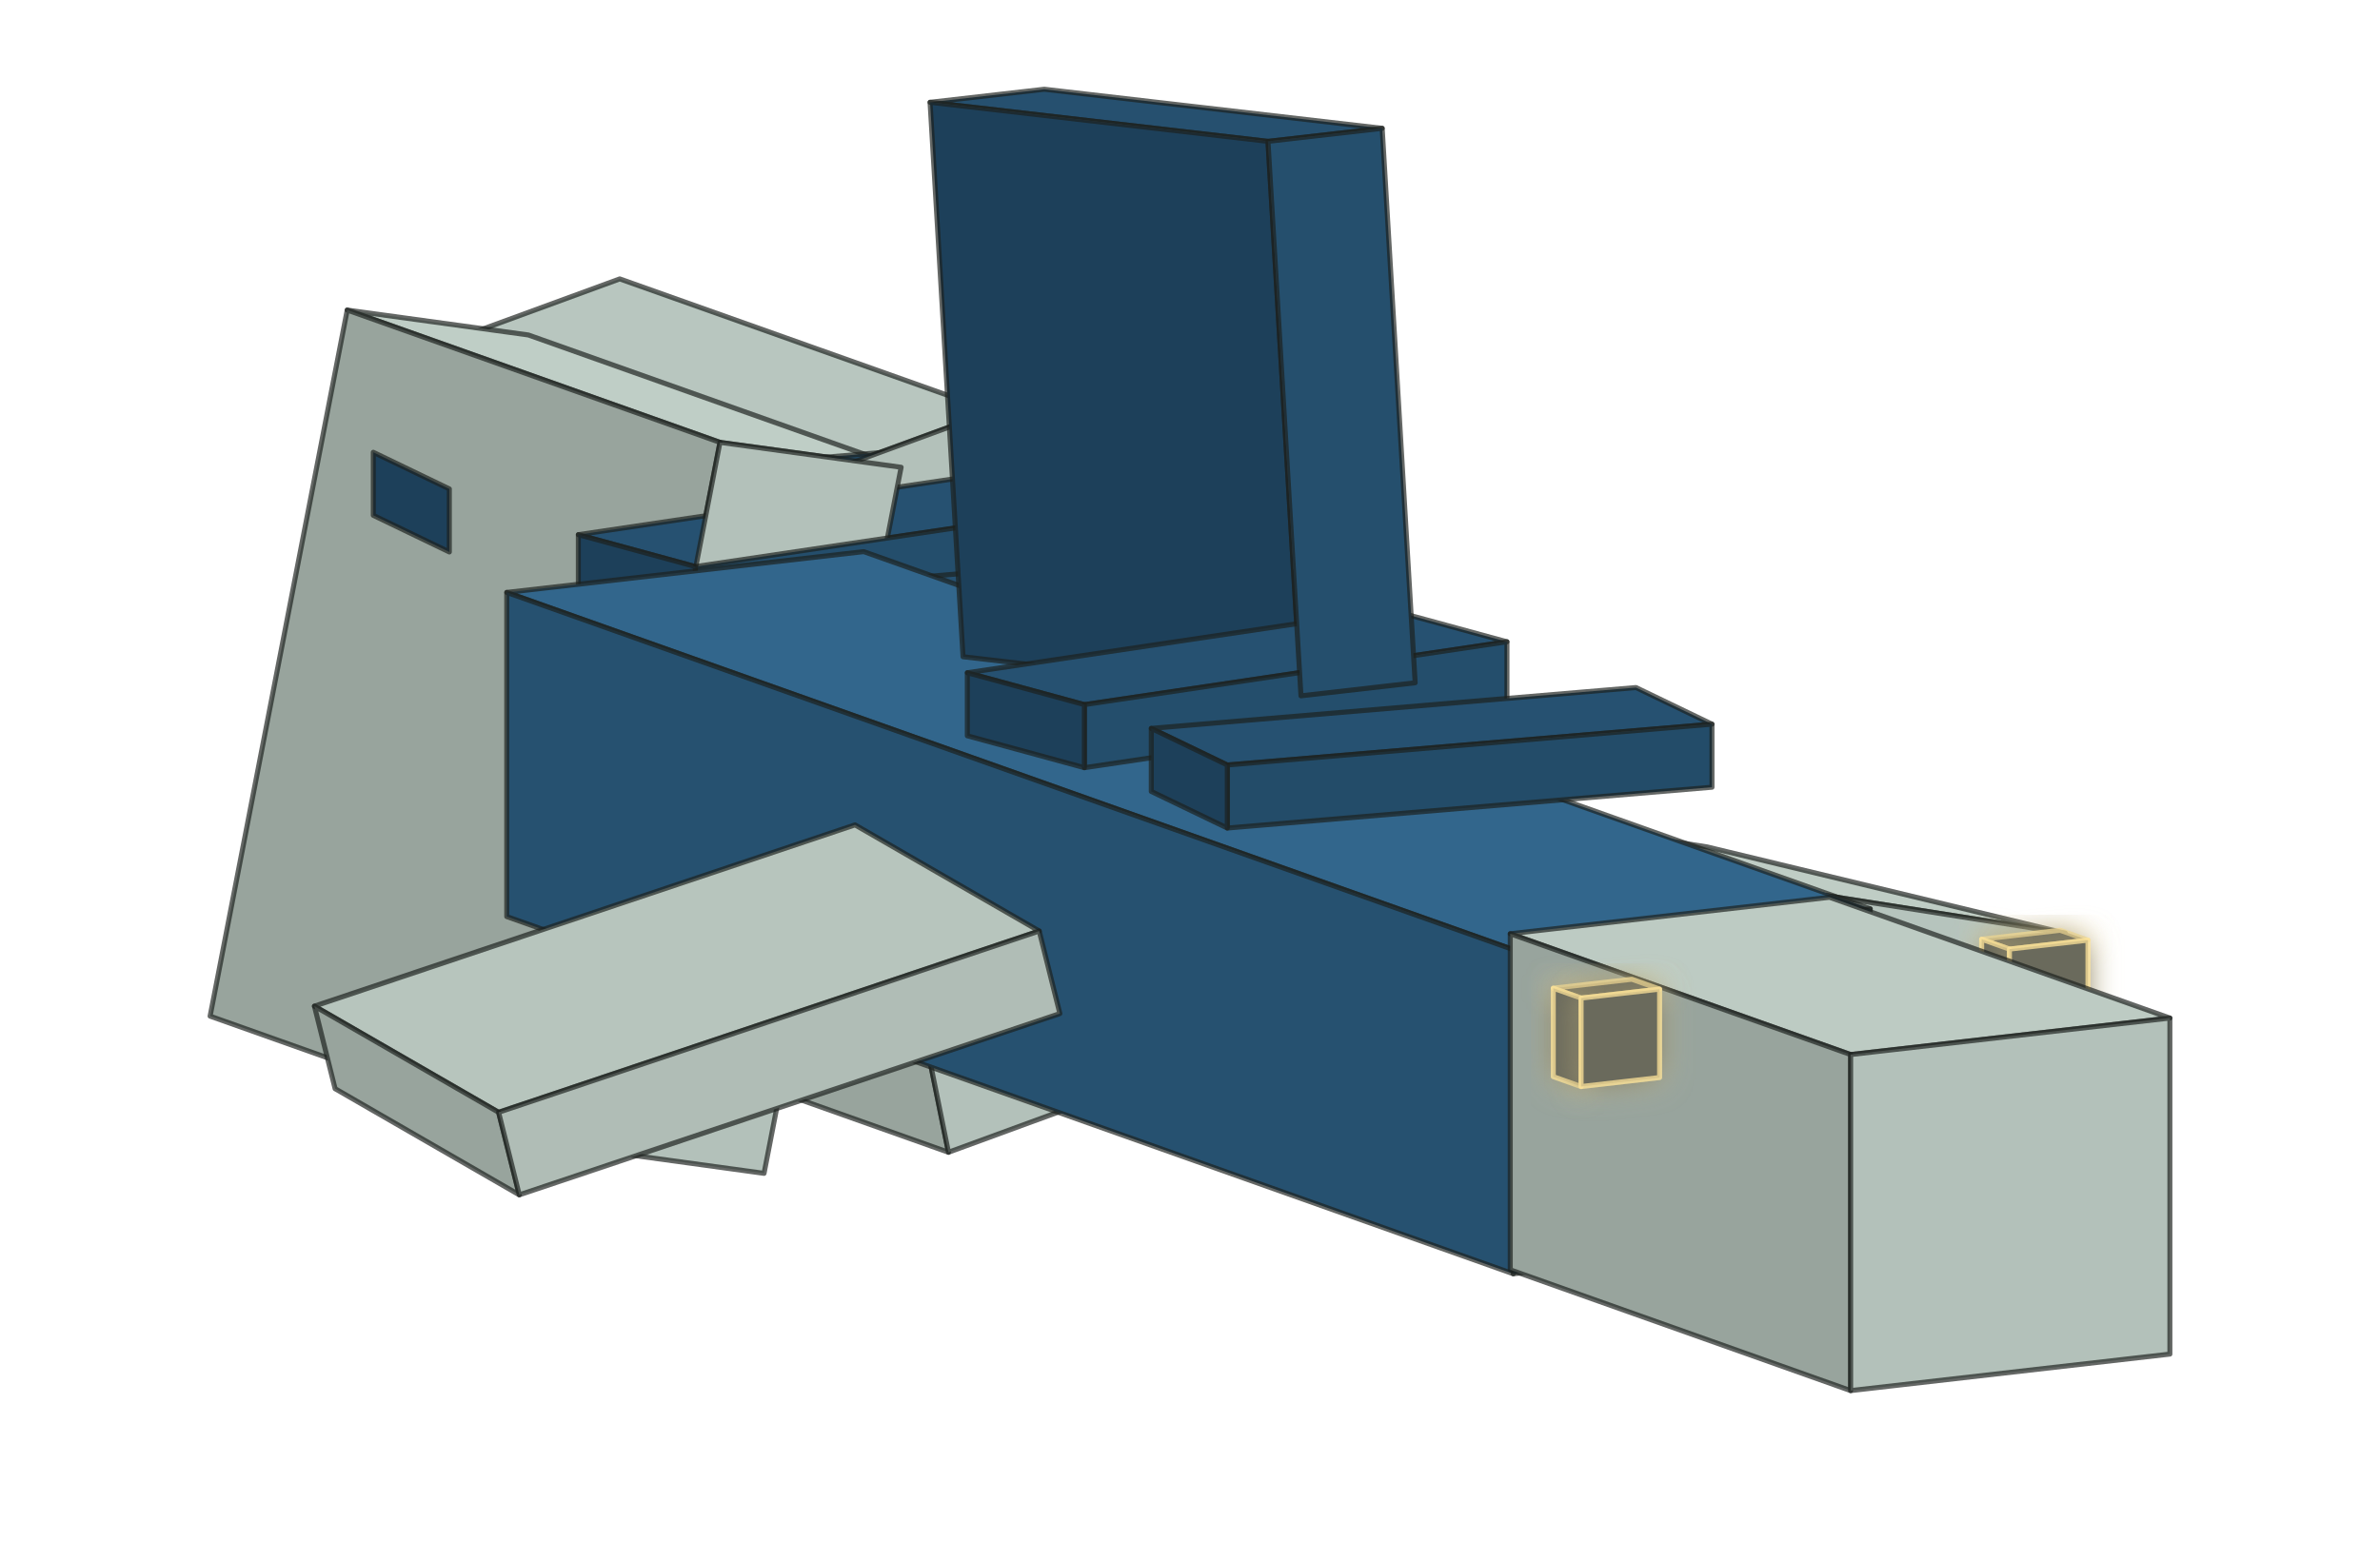
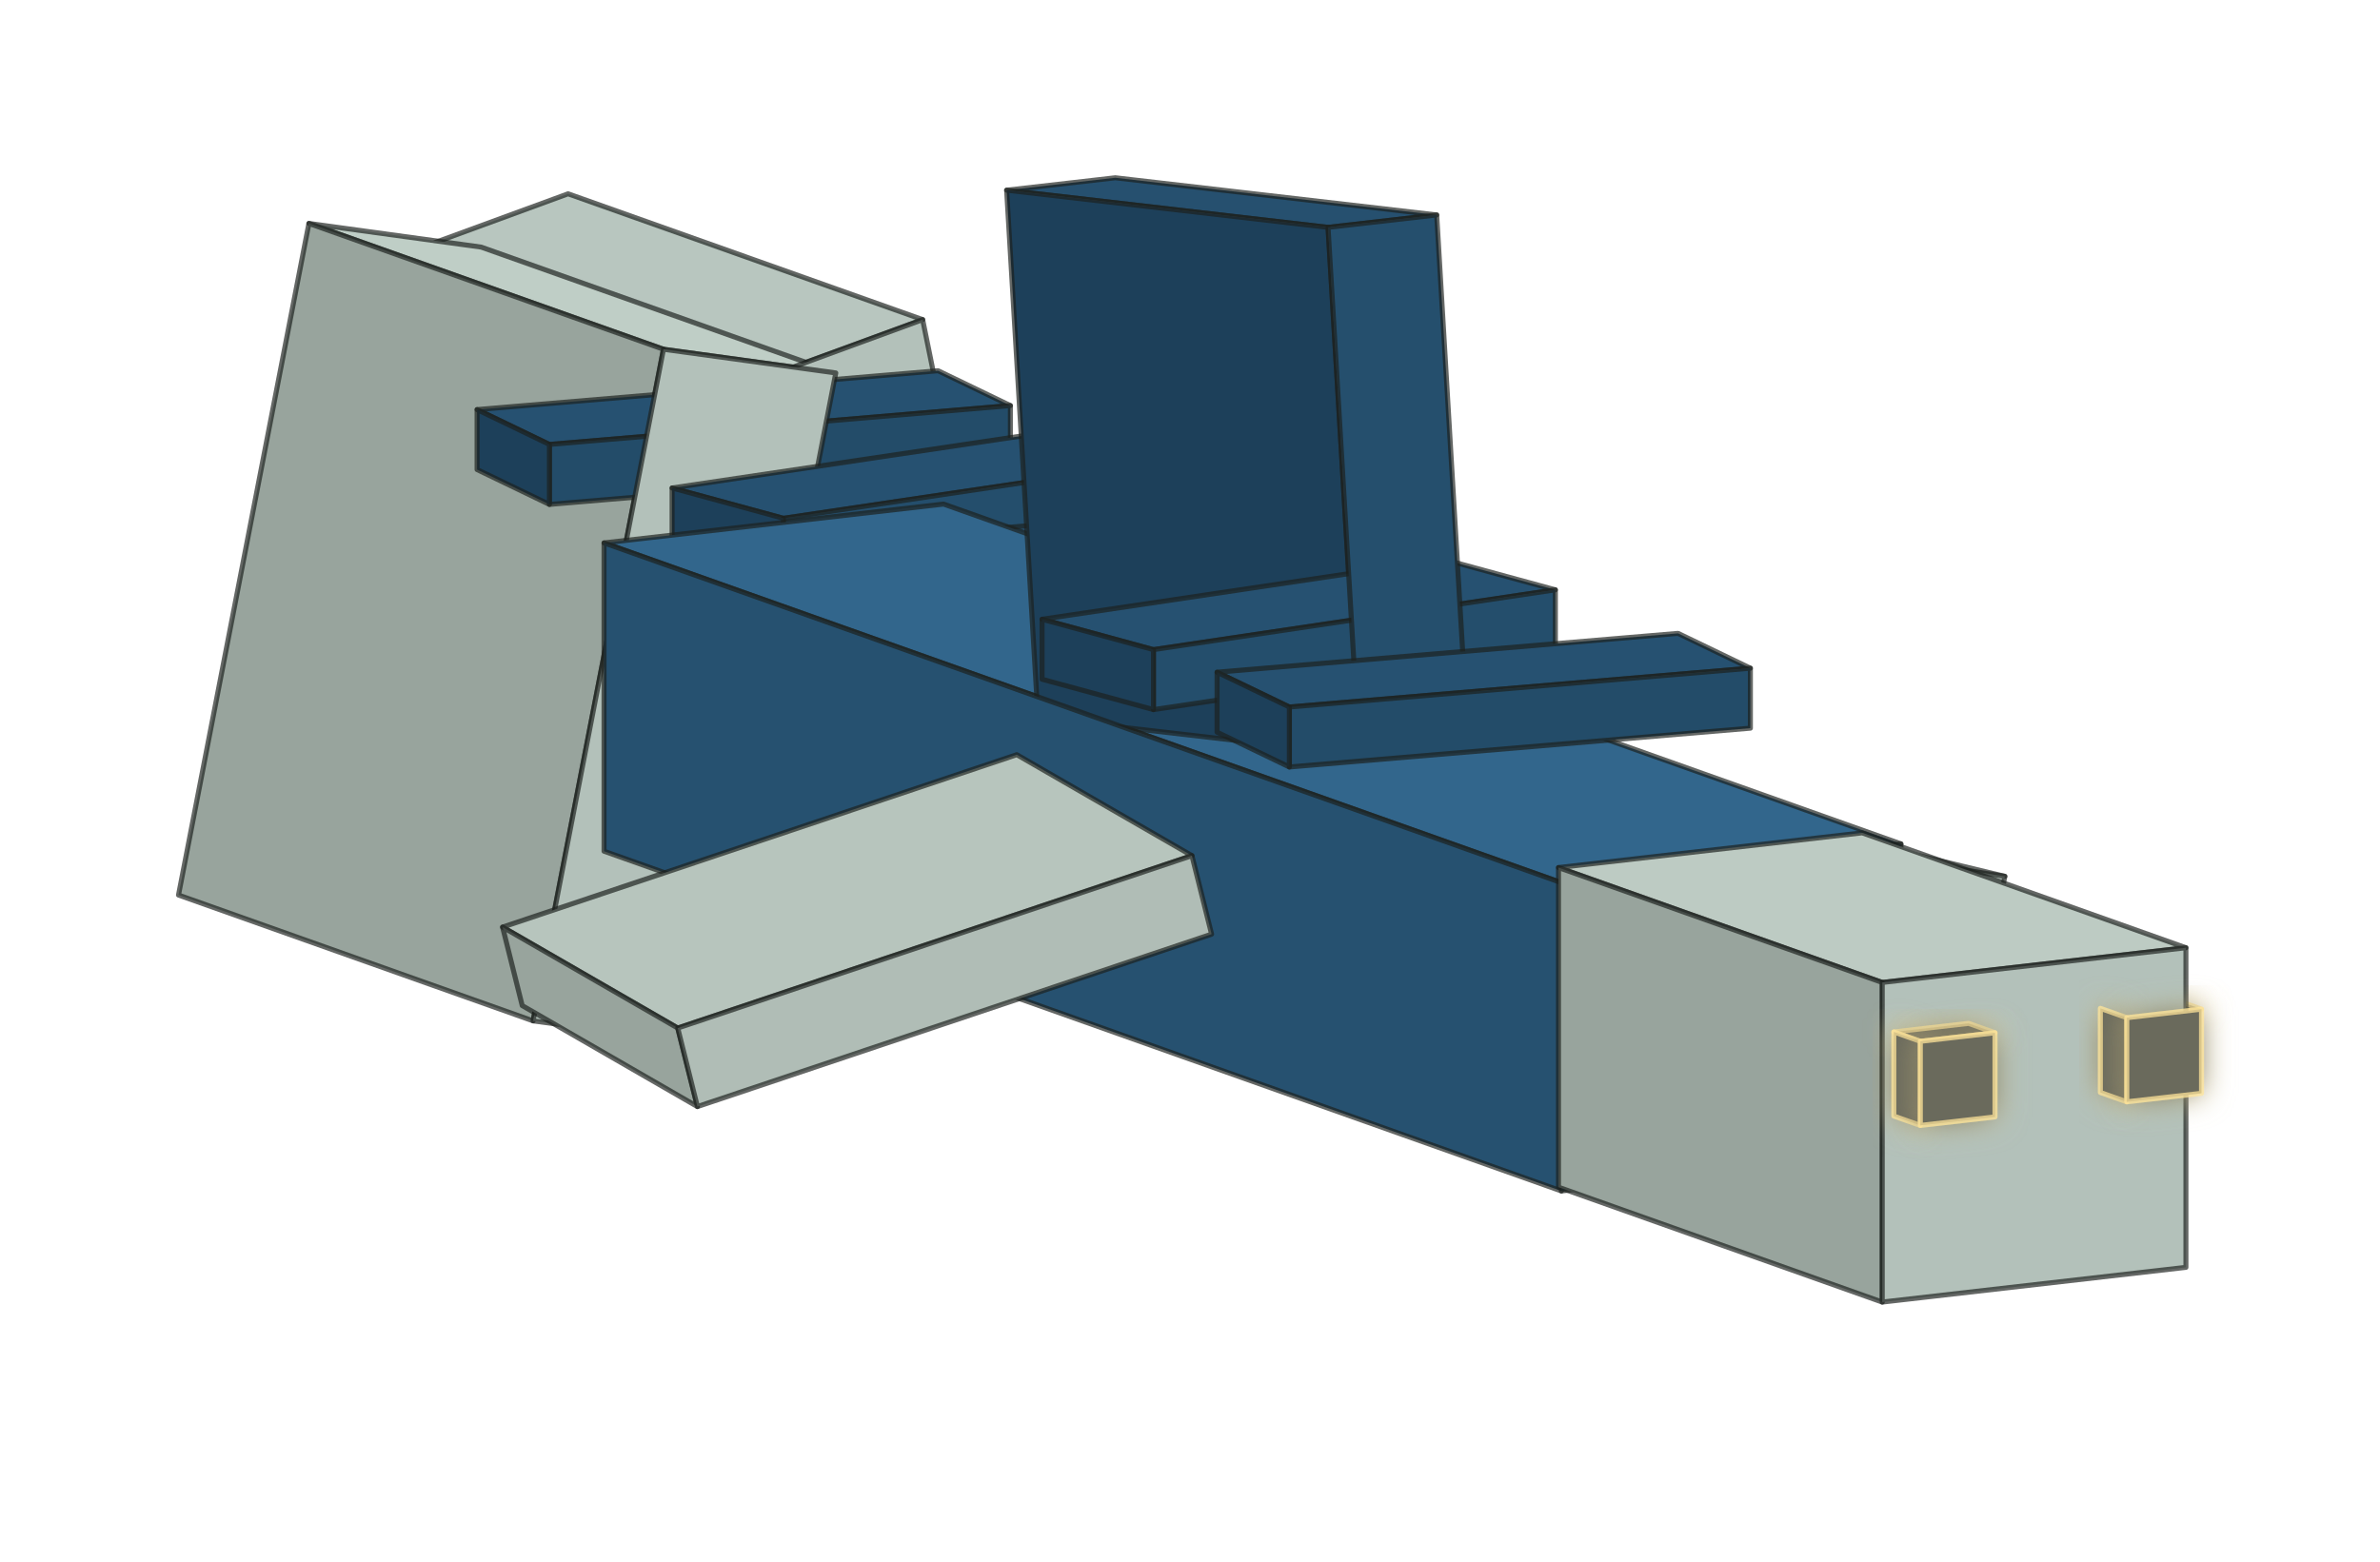
<svg xmlns="http://www.w3.org/2000/svg" width="640" height="420" viewBox="0 0 640 420" role="img" aria-labelledby="portrait-title">
  <defs>
    <filter id="portrait-glow" x="-80%" y="-80%" width="260%" height="260%">
      <feGaussianBlur stdDeviation="4" result="blur" />
      <feMerge>
        <feMergeNode in="blur" />
        <feMergeNode in="SourceGraphic" />
      </feMerge>
    </filter>
    <filter id="portrait-shadow" x="-40%" y="-80%" width="180%" height="260%">
      <feGaussianBlur stdDeviation="8" />
    </filter>
  </defs>
  <g>
-     <polygon points="255.05,309.90 218.18,128.43 117.93,92.85 154.80,274.32" fill="#98a49d" stroke="#1c211e" stroke-opacity=".68" stroke-width="1.35" stroke-linejoin="round" vector-effect="non-scaling-stroke" />
-     <polygon points="251.16,120.50 230.71,110.66 100.38,121.64 120.83,131.49" fill="#265171" stroke="#1c211e" stroke-opacity=".68" stroke-width="1.35" stroke-linejoin="round" vector-effect="non-scaling-stroke" />
-     <polygon points="266.89,110.59 166.65,75.01 117.93,92.85 218.18,128.43" fill="#b8c6bf" stroke="#1c211e" stroke-opacity=".68" stroke-width="1.35" stroke-linejoin="round" vector-effect="non-scaling-stroke" />
-     <polygon points="242.32,125.67 142.08,90.09 93.37,83.39 193.61,118.97" fill="#bfcec6" stroke="#1c211e" stroke-opacity=".68" stroke-width="1.35" stroke-linejoin="round" vector-effect="non-scaling-stroke" />
-     <polygon points="251.16,137.46 251.16,120.50 120.83,131.49 120.83,148.45" fill="#234c69" stroke="#1c211e" stroke-opacity=".68" stroke-width="1.35" stroke-linejoin="round" vector-effect="non-scaling-stroke" />
-     <polygon points="156.74,308.87 193.61,118.97 93.37,83.39 56.50,273.29" fill="#98a49d" stroke="#1c211e" stroke-opacity=".68" stroke-width="1.35" stroke-linejoin="round" vector-effect="non-scaling-stroke" />
-     <polygon points="120.83,148.45 120.83,131.49 100.38,121.64 100.38,138.60" fill="#1d405a" stroke="#1c211e" stroke-opacity=".68" stroke-width="1.35" stroke-linejoin="round" vector-effect="non-scaling-stroke" />
-     <polygon points="303.76,292.06 266.89,110.59 218.18,128.43 255.05,309.90" fill="#b3c1ba" stroke="#1c211e" stroke-opacity=".68" stroke-width="1.35" stroke-linejoin="round" vector-effect="non-scaling-stroke" />
-     <polygon points="300.63,135.47 269.15,126.89 155.52,143.80 186.99,152.38" fill="#265171" stroke="#1c211e" stroke-opacity=".68" stroke-width="1.35" stroke-linejoin="round" vector-effect="non-scaling-stroke" />
-     <polygon points="205.46,315.57 242.32,125.67 193.61,118.97 156.74,308.87" fill="#b3c1ba" stroke="#1c211e" stroke-opacity=".68" stroke-width="1.35" stroke-linejoin="round" vector-effect="non-scaling-stroke" />
-     <polygon points="300.63,152.43 300.63,135.47 186.99,152.38 186.99,169.34" fill="#244e6c" stroke="#1c211e" stroke-opacity=".68" stroke-width="1.35" stroke-linejoin="round" vector-effect="non-scaling-stroke" />
-     <polygon points="186.99,169.34 186.99,152.38 155.52,143.80 155.52,160.76" fill="#1d405a" stroke="#1c211e" stroke-opacity=".68" stroke-width="1.35" stroke-linejoin="round" vector-effect="non-scaling-stroke" />
-     <polygon points="555.34,250.98 459.08,227.78 340.92,209.16 437.19,232.36" fill="#bfcdc5" stroke="#1c211e" stroke-opacity=".68" stroke-width="1.35" stroke-linejoin="round" vector-effect="non-scaling-stroke" />
-     <polygon points="355.76,157.63 335.32,147.79 204.98,158.77 225.43,168.62" fill="#265171" stroke="#1c211e" stroke-opacity=".68" stroke-width="1.35" stroke-linejoin="round" vector-effect="non-scaling-stroke" />
-     <polygon points="355.76,174.59 355.76,157.63 225.43,168.62 225.43,185.57" fill="#234c69" stroke="#1c211e" stroke-opacity=".68" stroke-width="1.35" stroke-linejoin="round" vector-effect="non-scaling-stroke" />
-     <polygon points="432.67,255.71 437.19,232.36 340.92,209.16 336.40,232.51" fill="#98a49d" stroke="#1c211e" stroke-opacity=".68" stroke-width="1.35" stroke-linejoin="round" vector-effect="non-scaling-stroke" />
-     <polygon points="225.43,185.57 225.43,168.62 204.98,158.77 204.98,175.73" fill="#1d405a" stroke="#1c211e" stroke-opacity=".68" stroke-width="1.35" stroke-linejoin="round" vector-effect="non-scaling-stroke" />
-     <polygon points="550.83,274.33 555.34,250.98 437.19,232.36 432.67,255.71" fill="#b6c4bd" stroke="#1c211e" stroke-opacity=".68" stroke-width="1.35" stroke-linejoin="round" vector-effect="non-scaling-stroke" />
-     <polygon points="502.92,244.43 232.26,148.36 136.27,159.33 406.93,255.40" fill="#32668c" stroke="#1c211e" stroke-opacity=".68" stroke-width="1.35" stroke-linejoin="round" vector-effect="non-scaling-stroke" />
-     <polygon points="406.93,342.58 406.93,255.40 136.27,159.33 136.27,246.51" fill="#265170" stroke="#1c211e" stroke-opacity=".68" stroke-width="1.35" stroke-linejoin="round" vector-effect="non-scaling-stroke" />
-     <polygon points="371.68,34.51 280.82,24.00 250.10,27.51 340.97,38.02" fill="#26506f" stroke="#1c211e" stroke-opacity=".68" stroke-width="1.35" stroke-linejoin="round" vector-effect="non-scaling-stroke" />
-     <polygon points="349.84,187.14 340.97,38.02 250.10,27.51 258.97,176.63" fill="#1d405a" stroke="#1c211e" stroke-opacity=".68" stroke-width="1.35" stroke-linejoin="round" vector-effect="non-scaling-stroke" />
-     <polygon points="405.23,172.60 373.75,164.02 260.12,180.93 291.60,189.51" fill="#265171" stroke="#1c211e" stroke-opacity=".68" stroke-width="1.35" stroke-linejoin="round" vector-effect="non-scaling-stroke" />
-     <polygon points="405.23,189.56 405.23,172.60 291.60,189.51 291.60,206.47" fill="#244e6c" stroke="#1c211e" stroke-opacity=".68" stroke-width="1.35" stroke-linejoin="round" vector-effect="non-scaling-stroke" />
-     <polygon points="279.45,250.39 229.92,221.85 84.55,270.60 134.08,299.15" fill="#b7c5bd" stroke="#1c211e" stroke-opacity=".68" stroke-width="1.35" stroke-linejoin="round" vector-effect="non-scaling-stroke" />
-     <polygon points="291.60,206.47 291.60,189.51 260.12,180.93 260.12,197.89" fill="#1d405a" stroke="#1c211e" stroke-opacity=".68" stroke-width="1.35" stroke-linejoin="round" vector-effect="non-scaling-stroke" />
-     <polygon points="139.64,321.35 134.08,299.15 84.55,270.60 90.11,292.80" fill="#98a49d" stroke="#1c211e" stroke-opacity=".68" stroke-width="1.35" stroke-linejoin="round" vector-effect="non-scaling-stroke" />
-     <polygon points="380.55,183.63 371.68,34.51 340.97,38.02 349.84,187.14" fill="#254f6d" stroke="#1c211e" stroke-opacity=".68" stroke-width="1.35" stroke-linejoin="round" vector-effect="non-scaling-stroke" />
-     <polygon points="460.37,194.76 439.92,184.91 309.59,195.90 330.03,205.74" fill="#265171" stroke="#1c211e" stroke-opacity=".68" stroke-width="1.35" stroke-linejoin="round" vector-effect="non-scaling-stroke" />
-     <polygon points="285.01,272.60 279.45,250.39 134.08,299.15 139.64,321.35" fill="#b0bdb6" stroke="#1c211e" stroke-opacity=".68" stroke-width="1.35" stroke-linejoin="round" vector-effect="non-scaling-stroke" />
-     <polygon points="460.37,211.72 460.37,194.76 330.03,205.74 330.03,222.70" fill="#234c69" stroke="#1c211e" stroke-opacity=".68" stroke-width="1.35" stroke-linejoin="round" vector-effect="non-scaling-stroke" />
-     <polygon points="330.03,222.70 330.03,205.74 309.59,195.90 309.59,212.86" fill="#1d405a" stroke="#1c211e" stroke-opacity=".68" stroke-width="1.35" stroke-linejoin="round" vector-effect="non-scaling-stroke" />
-     <polygon points="502.92,331.61 502.92,244.43 406.93,255.40 406.93,342.58" fill="#2f6185" stroke="#1c211e" stroke-opacity=".68" stroke-width="1.35" stroke-linejoin="round" vector-effect="non-scaling-stroke" />
-     <polygon points="561.47,252.85 553.99,250.20 532.88,252.61 540.35,255.26" fill="#6b6a5b" stroke="#ffe59a" stroke-opacity=".74" stroke-width="1.35" stroke-linejoin="round" vector-effect="non-scaling-stroke" filter="url(#portrait-glow)" />
-     <polygon points="540.35,279.05 540.35,255.26 532.88,252.61 532.88,276.39" fill="#6b6a5b" stroke="#ffe59a" stroke-opacity=".74" stroke-width="1.35" stroke-linejoin="round" vector-effect="non-scaling-stroke" filter="url(#portrait-glow)" />
-     <polygon points="561.47,276.63 561.47,252.85 540.35,255.26 540.35,279.05" fill="#6b6a5b" stroke="#ffe59a" stroke-opacity=".74" stroke-width="1.35" stroke-linejoin="round" vector-effect="non-scaling-stroke" filter="url(#portrait-glow)" />
-     <polygon points="583.50,273.80 491.97,241.32 406.12,251.13 497.65,283.62" fill="#bdcbc3" stroke="#1c211e" stroke-opacity=".68" stroke-width="1.35" stroke-linejoin="round" vector-effect="non-scaling-stroke" />
-     <polygon points="497.65,374.00 497.65,283.62 406.12,251.13 406.12,341.51" fill="#98a49d" stroke="#1c211e" stroke-opacity=".68" stroke-width="1.35" stroke-linejoin="round" vector-effect="non-scaling-stroke" />
-     <polygon points="446.28,266.02 438.81,263.37 417.69,265.78 425.17,268.43" fill="#6b6a5b" stroke="#ffe59a" stroke-opacity=".74" stroke-width="1.35" stroke-linejoin="round" vector-effect="non-scaling-stroke" filter="url(#portrait-glow)" />
-     <polygon points="425.17,292.22 425.17,268.43 417.69,265.78 417.69,289.56" fill="#6b6a5b" stroke="#ffe59a" stroke-opacity=".74" stroke-width="1.35" stroke-linejoin="round" vector-effect="non-scaling-stroke" filter="url(#portrait-glow)" />
-     <polygon points="446.28,289.80 446.28,266.02 425.17,268.43 425.17,292.22" fill="#6b6a5b" stroke="#ffe59a" stroke-opacity=".74" stroke-width="1.35" stroke-linejoin="round" vector-effect="non-scaling-stroke" filter="url(#portrait-glow)" />
-     <polygon points="583.50,364.18 583.50,273.80 497.65,283.62 497.65,374.00" fill="#b3c1ba" stroke="#1c211e" stroke-opacity=".68" stroke-width="1.35" stroke-linejoin="round" vector-effect="non-scaling-stroke" />
+     <polygon points="236.85,275.54 201.78,102.93 106.43,69.09 141.50,241.69" fill="#98a49d" stroke="#1c211e" stroke-opacity=".68" stroke-width="1.35" stroke-linejoin="round" vector-effect="non-scaling-stroke" />
+     <polygon points="248.11,85.96 152.76,52.12 106.43,69.09 201.78,102.93" fill="#b8c6bf" stroke="#1c211e" stroke-opacity=".68" stroke-width="1.35" stroke-linejoin="round" vector-effect="non-scaling-stroke" />
+     <polygon points="224.75,100.30 129.40,66.46 83.07,60.09 178.41,93.93" fill="#bfcec6" stroke="#1c211e" stroke-opacity=".68" stroke-width="1.35" stroke-linejoin="round" vector-effect="non-scaling-stroke" />
+     <polygon points="143.35,274.56 178.41,93.93 83.07,60.09 48.00,240.72" fill="#98a49d" stroke="#1c211e" stroke-opacity=".68" stroke-width="1.35" stroke-linejoin="round" vector-effect="non-scaling-stroke" />
+     <polygon points="283.18,258.57 248.11,85.96 201.78,102.93 236.85,275.54" fill="#b3c1ba" stroke="#1c211e" stroke-opacity=".68" stroke-width="1.35" stroke-linejoin="round" vector-effect="non-scaling-stroke" />
+     <polygon points="271.70,109.08 252.26,99.71 128.29,110.16 147.74,119.53" fill="#265171" stroke="#1c211e" stroke-opacity=".68" stroke-width="1.35" stroke-linejoin="round" vector-effect="non-scaling-stroke" />
+     <polygon points="271.70,125.21 271.70,109.08 147.74,119.53 147.74,135.66" fill="#234c69" stroke="#1c211e" stroke-opacity=".68" stroke-width="1.35" stroke-linejoin="round" vector-effect="non-scaling-stroke" />
+     <polygon points="147.74,135.66 147.74,119.53 128.29,110.16 128.29,126.29" fill="#1d405a" stroke="#1c211e" stroke-opacity=".68" stroke-width="1.35" stroke-linejoin="round" vector-effect="non-scaling-stroke" />
+     <polygon points="189.68,280.93 224.75,100.30 178.41,93.93 143.35,274.56" fill="#b3c1ba" stroke="#1c211e" stroke-opacity=".68" stroke-width="1.35" stroke-linejoin="round" vector-effect="non-scaling-stroke" />
+     <polygon points="318.76,123.32 288.82,115.15 180.73,131.24 210.67,139.40" fill="#265171" stroke="#1c211e" stroke-opacity=".68" stroke-width="1.35" stroke-linejoin="round" vector-effect="non-scaling-stroke" />
+     <polygon points="318.76,139.45 318.76,123.32 210.67,139.40 210.67,155.53" fill="#244e6c" stroke="#1c211e" stroke-opacity=".68" stroke-width="1.35" stroke-linejoin="round" vector-effect="non-scaling-stroke" />
+     <polygon points="210.67,155.53 210.67,139.40 180.73,131.24 180.73,147.37" fill="#1d405a" stroke="#1c211e" stroke-opacity=".68" stroke-width="1.35" stroke-linejoin="round" vector-effect="non-scaling-stroke" />
+     <polygon points="539.12,235.69 447.55,213.62 335.17,195.91 426.73,217.98" fill="#bfcdc5" stroke="#1c211e" stroke-opacity=".68" stroke-width="1.35" stroke-linejoin="round" vector-effect="non-scaling-stroke" />
+     <polygon points="371.20,144.39 351.75,135.03 227.78,145.48 247.23,154.84" fill="#265171" stroke="#1c211e" stroke-opacity=".68" stroke-width="1.35" stroke-linejoin="round" vector-effect="non-scaling-stroke" />
+     <polygon points="371.20,160.52 371.20,144.39 247.23,154.84 247.23,170.97" fill="#234c69" stroke="#1c211e" stroke-opacity=".68" stroke-width="1.35" stroke-linejoin="round" vector-effect="non-scaling-stroke" />
+     <polygon points="247.23,170.97 247.23,154.84 227.78,145.48 227.78,161.61" fill="#1d405a" stroke="#1c211e" stroke-opacity=".68" stroke-width="1.35" stroke-linejoin="round" vector-effect="non-scaling-stroke" />
+     <polygon points="422.43,240.19 426.73,217.98 335.17,195.91 330.87,218.12" fill="#98a49d" stroke="#1c211e" stroke-opacity=".68" stroke-width="1.35" stroke-linejoin="round" vector-effect="non-scaling-stroke" />
+     <polygon points="534.82,257.90 539.12,235.69 426.73,217.98 422.43,240.19" fill="#b6c4bd" stroke="#1c211e" stroke-opacity=".68" stroke-width="1.35" stroke-linejoin="round" vector-effect="non-scaling-stroke" />
+     <polygon points="511.17,226.95 253.73,135.57 162.43,146.01 419.87,237.39" fill="#32668c" stroke="#1c211e" stroke-opacity=".68" stroke-width="1.35" stroke-linejoin="round" vector-effect="non-scaling-stroke" />
+     <polygon points="386.34,57.81 299.91,47.81 270.69,51.15 357.12,61.15" fill="#26506f" stroke="#1c211e" stroke-opacity=".68" stroke-width="1.35" stroke-linejoin="round" vector-effect="non-scaling-stroke" />
+     <polygon points="365.56,202.98 357.12,61.15 270.69,51.15 279.13,192.99" fill="#1d405a" stroke="#1c211e" stroke-opacity=".68" stroke-width="1.35" stroke-linejoin="round" vector-effect="non-scaling-stroke" />
+     <polygon points="419.87,320.31 419.87,237.39 162.43,146.01 162.43,228.93" fill="#265170" stroke="#1c211e" stroke-opacity=".68" stroke-width="1.35" stroke-linejoin="round" vector-effect="non-scaling-stroke" />
+     <polygon points="418.25,158.63 388.31,150.47 280.22,166.55 310.17,174.72" fill="#265171" stroke="#1c211e" stroke-opacity=".68" stroke-width="1.35" stroke-linejoin="round" vector-effect="non-scaling-stroke" />
+     <polygon points="320.52,230.12 273.42,202.97 135.15,249.34 182.25,276.49" fill="#b7c5bd" stroke="#1c211e" stroke-opacity=".68" stroke-width="1.35" stroke-linejoin="round" vector-effect="non-scaling-stroke" />
+     <polygon points="418.25,174.76 418.25,158.63 310.17,174.72 310.17,190.85" fill="#244e6c" stroke="#1c211e" stroke-opacity=".68" stroke-width="1.35" stroke-linejoin="round" vector-effect="non-scaling-stroke" />
+     <polygon points="187.54,297.61 182.25,276.49 135.15,249.34 140.43,270.45" fill="#98a49d" stroke="#1c211e" stroke-opacity=".68" stroke-width="1.35" stroke-linejoin="round" vector-effect="non-scaling-stroke" />
+     <polygon points="310.17,190.85 310.17,174.72 280.22,166.55 280.22,182.68" fill="#1d405a" stroke="#1c211e" stroke-opacity=".68" stroke-width="1.35" stroke-linejoin="round" vector-effect="non-scaling-stroke" />
+     <polygon points="394.78,199.64 386.34,57.81 357.12,61.15 365.56,202.98" fill="#254f6d" stroke="#1c211e" stroke-opacity=".68" stroke-width="1.35" stroke-linejoin="round" vector-effect="non-scaling-stroke" />
+     <polygon points="325.81,251.24 320.52,230.12 182.25,276.49 187.54,297.61" fill="#b0bdb6" stroke="#1c211e" stroke-opacity=".68" stroke-width="1.35" stroke-linejoin="round" vector-effect="non-scaling-stroke" />
+     <polygon points="470.69,179.71 451.24,170.34 327.28,180.79 346.72,190.15" fill="#265171" stroke="#1c211e" stroke-opacity=".68" stroke-width="1.35" stroke-linejoin="round" vector-effect="non-scaling-stroke" />
+     <polygon points="470.69,195.84 470.69,179.71 346.72,190.15 346.72,206.28" fill="#234c69" stroke="#1c211e" stroke-opacity=".68" stroke-width="1.35" stroke-linejoin="round" vector-effect="non-scaling-stroke" />
+     <polygon points="346.72,206.28 346.72,190.15 327.28,180.79 327.28,196.92" fill="#1d405a" stroke="#1c211e" stroke-opacity=".68" stroke-width="1.35" stroke-linejoin="round" vector-effect="non-scaling-stroke" />
+     <polygon points="511.17,309.87 511.17,226.95 419.87,237.39 419.87,320.31" fill="#2f6185" stroke="#1c211e" stroke-opacity=".68" stroke-width="1.35" stroke-linejoin="round" vector-effect="non-scaling-stroke" />
+     <polygon points="587.81,254.89 500.75,223.99 419.09,233.33 506.15,264.23" fill="#bdcbc3" stroke="#1c211e" stroke-opacity=".68" stroke-width="1.35" stroke-linejoin="round" vector-effect="non-scaling-stroke" />
+     <polygon points="506.15,350.19 506.15,264.23 419.09,233.33 419.09,319.29" fill="#98a49d" stroke="#1c211e" stroke-opacity=".68" stroke-width="1.35" stroke-linejoin="round" vector-effect="non-scaling-stroke" />
+     <polygon points="592.00,271.41 584.89,268.89 564.80,271.19 571.91,273.71" fill="#6b6a5b" stroke="#ffe59a" stroke-opacity=".74" stroke-width="1.35" stroke-linejoin="round" vector-effect="non-scaling-stroke" filter="url(#portrait-glow)" />
+     <polygon points="587.81,340.85 587.81,254.89 506.15,264.23 506.15,350.19" fill="#b3c1ba" stroke="#1c211e" stroke-opacity=".68" stroke-width="1.35" stroke-linejoin="round" vector-effect="non-scaling-stroke" />
+     <polygon points="571.91,296.33 571.91,273.71 564.80,271.19 564.80,293.81" fill="#6b6a5b" stroke="#ffe59a" stroke-opacity=".74" stroke-width="1.35" stroke-linejoin="round" vector-effect="non-scaling-stroke" filter="url(#portrait-glow)" />
+     <polygon points="592.00,294.04 592.00,271.41 571.91,273.71 571.91,296.33" fill="#6b6a5b" stroke="#ffe59a" stroke-opacity=".74" stroke-width="1.35" stroke-linejoin="round" vector-effect="non-scaling-stroke" filter="url(#portrait-glow)" />
+     <polygon points="536.47,277.76 529.36,275.24 509.27,277.54 516.39,280.06" fill="#6b6a5b" stroke="#ffe59a" stroke-opacity=".74" stroke-width="1.35" stroke-linejoin="round" vector-effect="non-scaling-stroke" filter="url(#portrait-glow)" />
+     <polygon points="516.39,302.68 516.39,280.06 509.27,277.54 509.27,300.16" fill="#6b6a5b" stroke="#ffe59a" stroke-opacity=".74" stroke-width="1.35" stroke-linejoin="round" vector-effect="non-scaling-stroke" filter="url(#portrait-glow)" />
+     <polygon points="536.47,300.39 536.47,277.76 516.39,280.06 516.39,302.68" fill="#6b6a5b" stroke="#ffe59a" stroke-opacity=".74" stroke-width="1.35" stroke-linejoin="round" vector-effect="non-scaling-stroke" filter="url(#portrait-glow)" />
  </g>
</svg>
